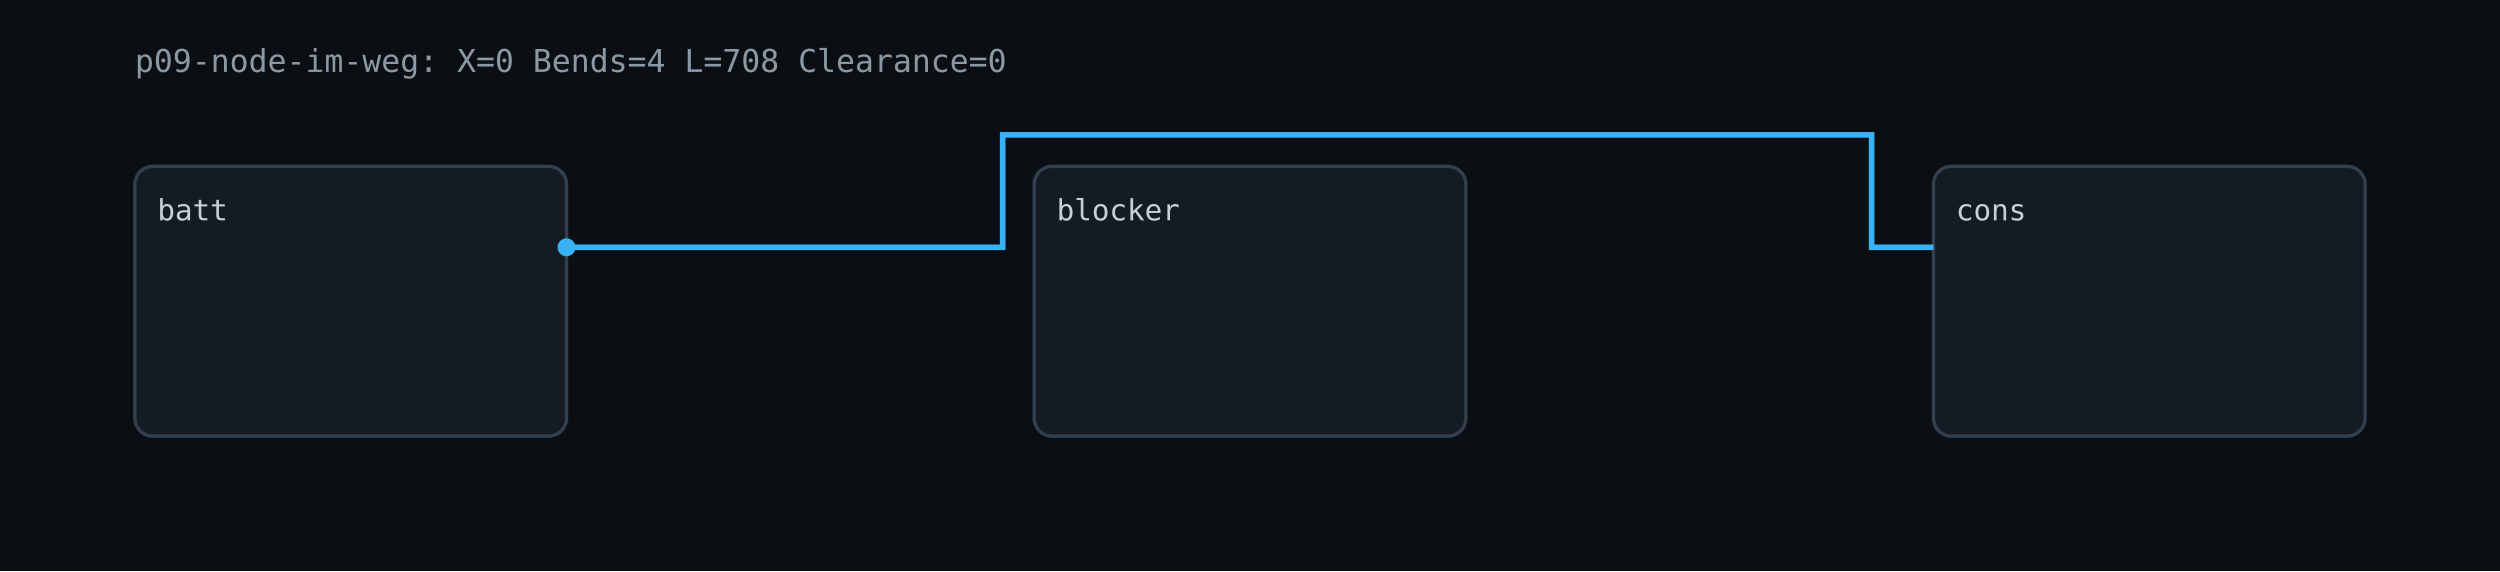
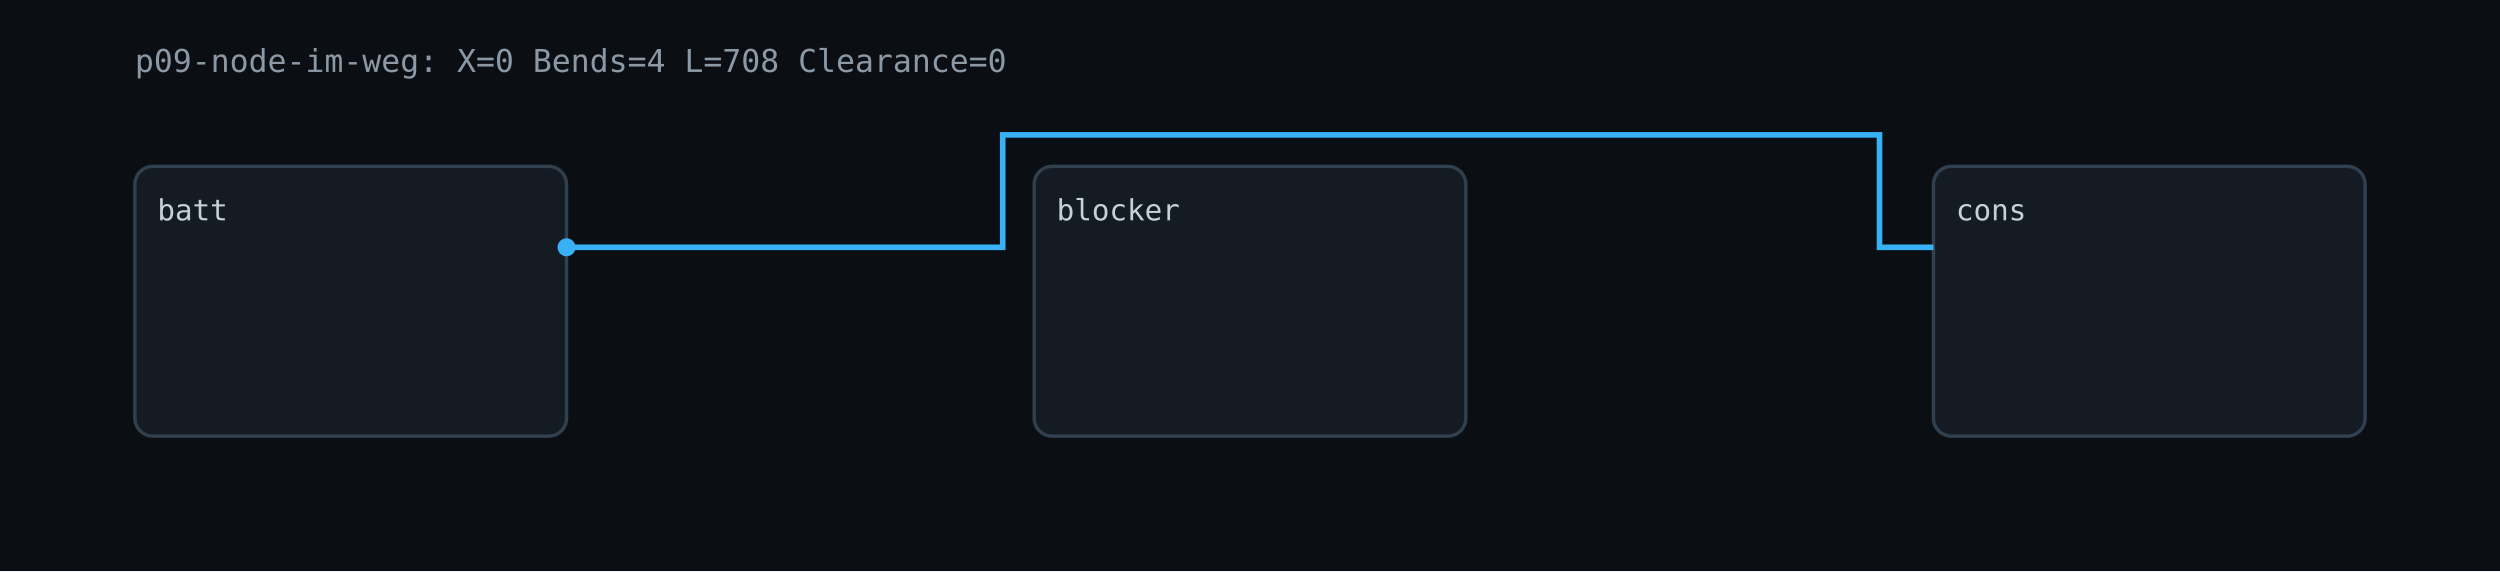
<svg xmlns="http://www.w3.org/2000/svg" width="1112" height="254" viewBox="0 0 1112 254">
  <rect width="100%" height="100%" fill="#0b0f14" />
  <text x="60" y="32" fill="#8b98a5" font-family="monospace" font-size="14">p09-node-im-weg: X=0 Bends=4 L=708 Clearance=0</text>
  <rect x="60" y="74" width="192" height="120" fill="#151b23" stroke="#31404f" stroke-width="1.5" rx="8" />
  <text x="70" y="98" fill="#c7d0d9" font-family="monospace" font-size="13">batt</text>
  <rect x="460" y="74" width="192" height="120" fill="#151b23" stroke="#31404f" stroke-width="1.5" rx="8" />
  <text x="470" y="98" fill="#c7d0d9" font-family="monospace" font-size="13">blocker</text>
  <rect x="860" y="74" width="192" height="120" fill="#151b23" stroke="#31404f" stroke-width="1.5" rx="8" />
  <text x="870" y="98" fill="#c7d0d9" font-family="monospace" font-size="13">cons</text>
-   <path d="M 252 110 L 446 110 L 446 60 L 832.50 60 L 832.50 110 L 860 110" fill="none" stroke="#39b2f5" stroke-width="2.5" />
+   <path d="M 252 110 L 446 110 L 446 60 L 836 60 L 836 110 L 860 110" fill="none" stroke="#39b2f5" stroke-width="2.5" />
  <circle cx="252" cy="110" r="4" fill="#39b2f5" />
</svg>
